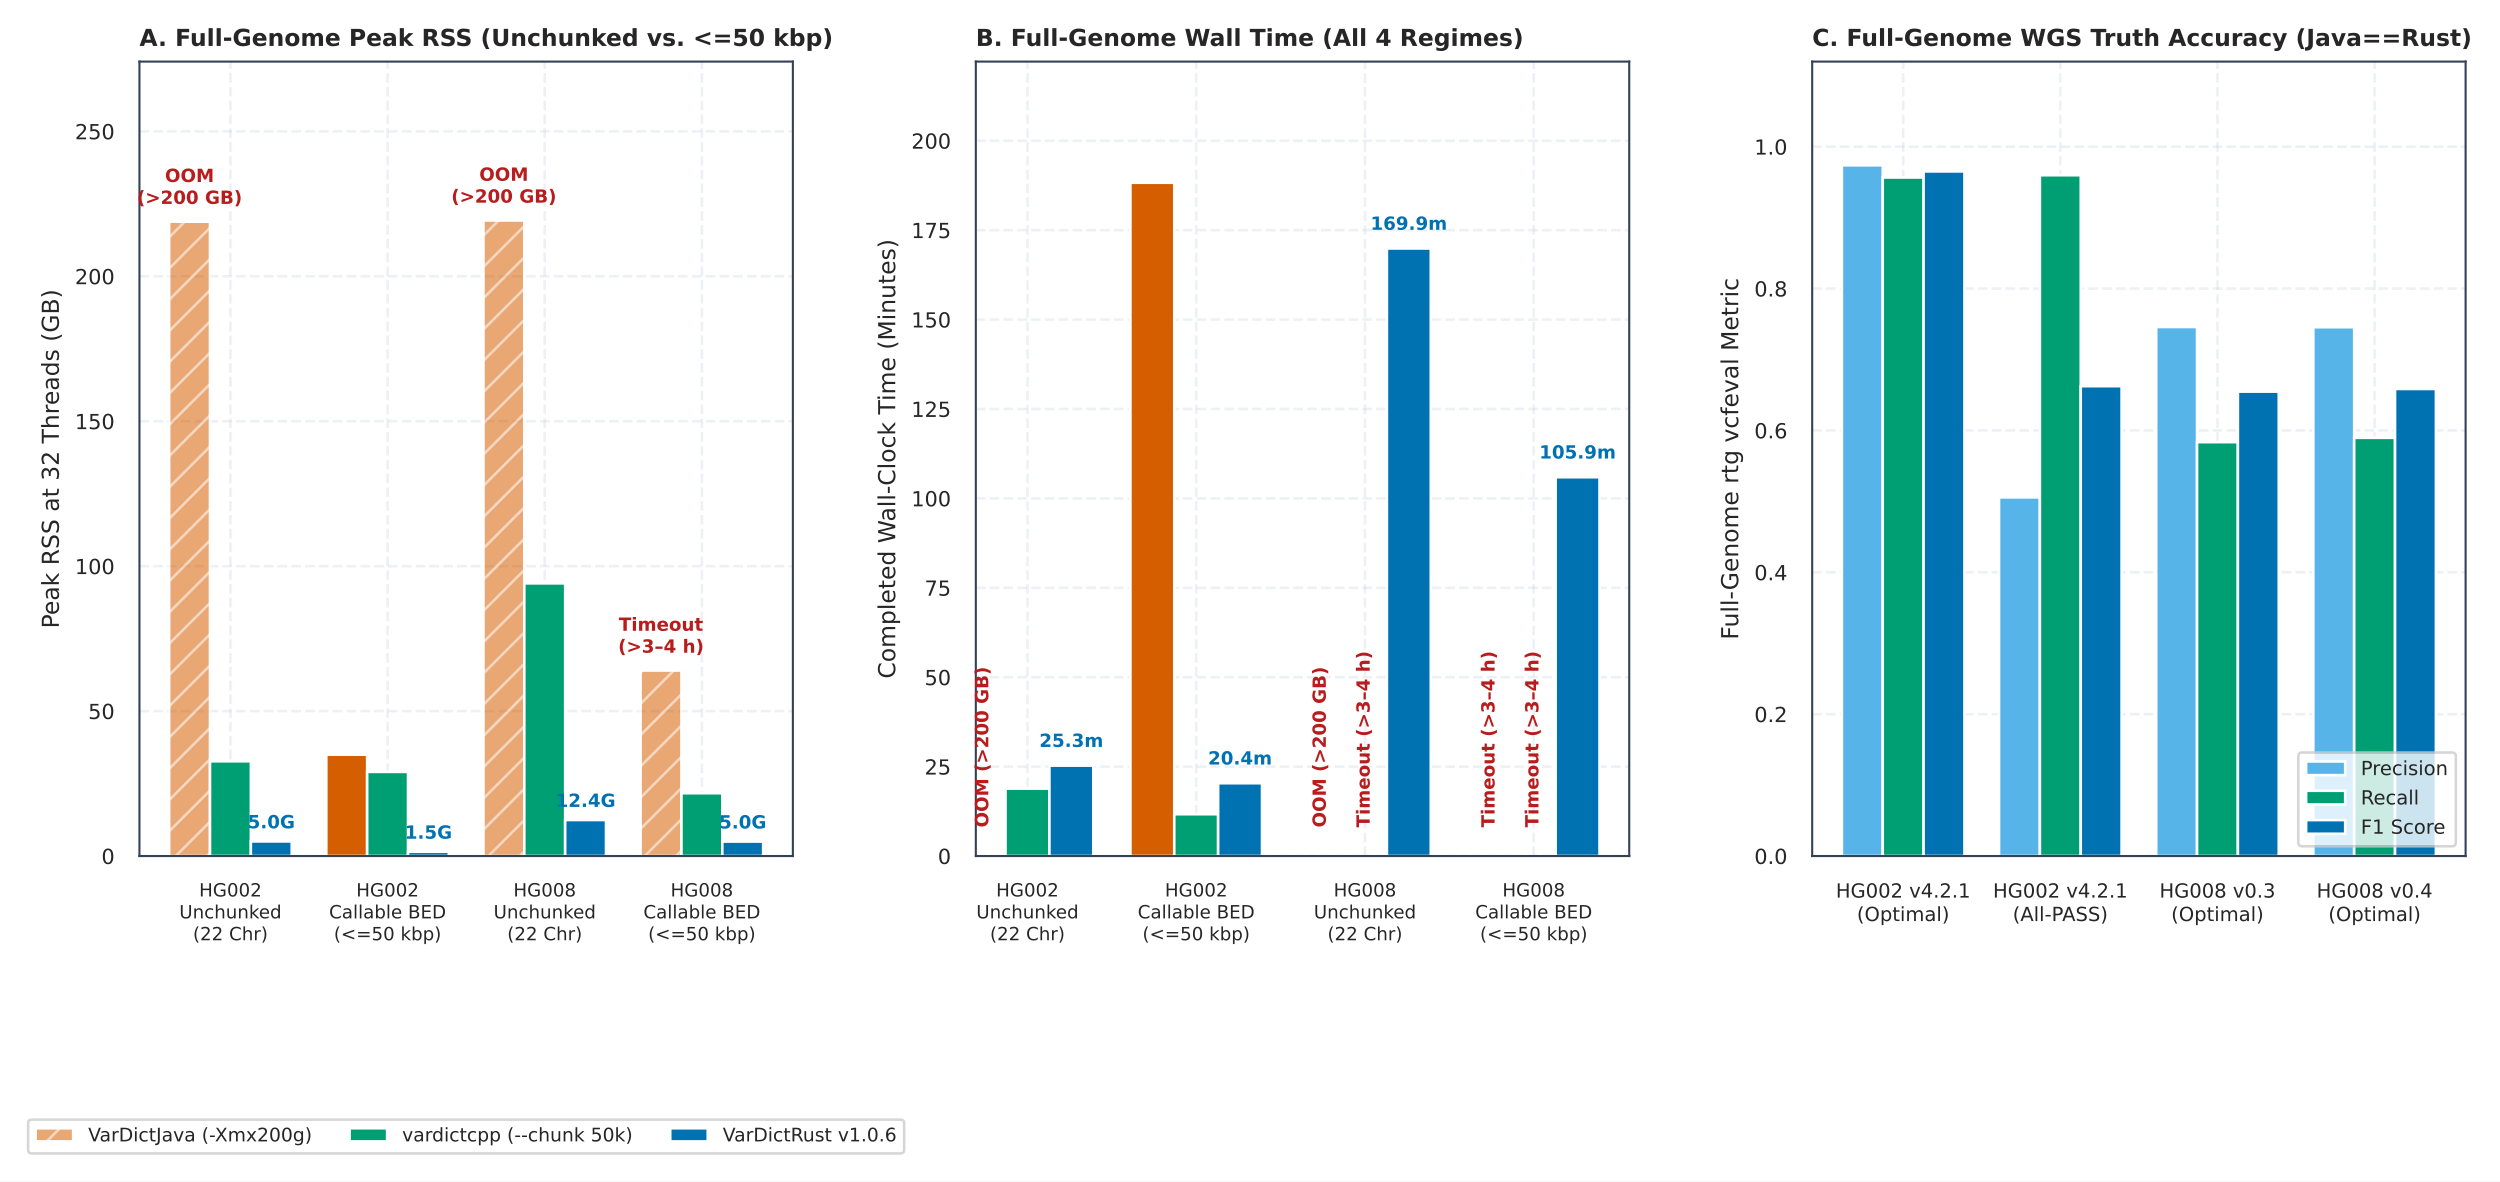
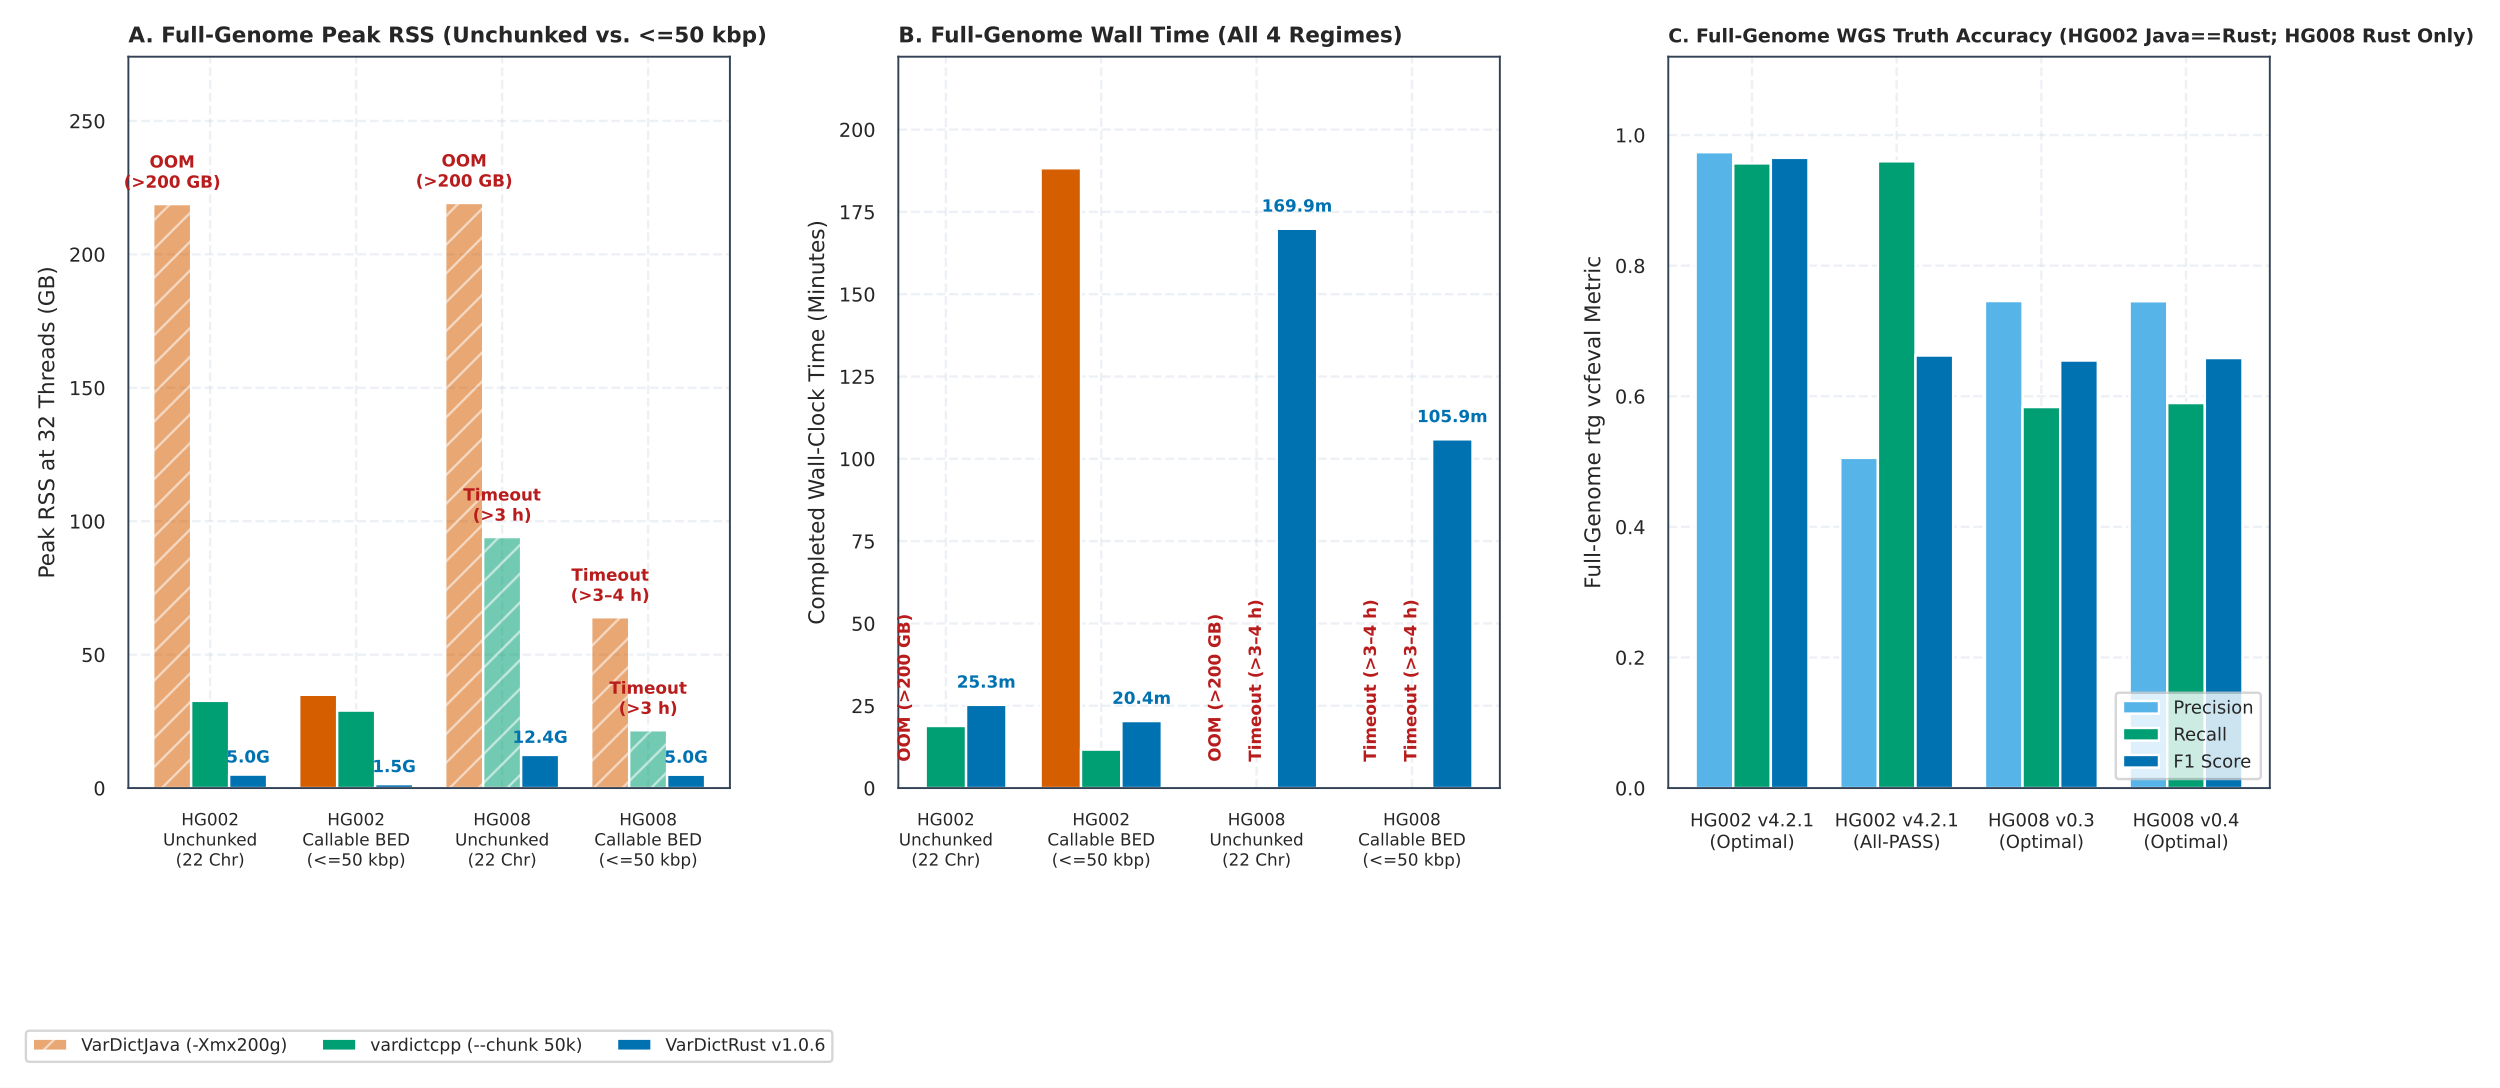
- <svg xmlns="http://www.w3.org/2000/svg" width="959.524pt" height="453.494pt" viewBox="0 0 959.524 453.494" version="1.1">
+ <svg xmlns="http://www.w3.org/2000/svg" width="1042.292pt" height="453.494pt" viewBox="0 0 1042.292 453.494" version="1.1">
  <defs>
    <style type="text/css">*{stroke-linejoin: round; stroke-linecap: butt}</style>
  </defs>
  <g id="figure_1">
    <g id="patch_1">
-       <path d="M 0 453.494  L 959.524 453.494  L 959.524 0  L 0 0  z " style="fill: #ffffff" />
+       <path d="M 0 453.494  L 1042.292 453.494  L 1042.292 0  L 0 0  z " style="fill: #ffffff" />
    </g>
    <g id="axes_1">
      <g id="patch_2">
        <path d="M 53.521 328.559  L 304.308 328.559  L 304.308 23.639  L 53.521 23.639  z " style="fill: #ffffff" />
      </g>
      <g id="matplotlib.axis_1">
        <g id="xtick_1">
          <g id="line2d_1">
-             <path d="M 88.443 328.559  L 88.443 23.639  " clip-path="url(#p0b855d5598)" style="fill: none; stroke-dasharray: 3.7,1.6; stroke-dashoffset: 0; stroke: #cbd5e1; stroke-opacity: 0.35" />
+             <path d="M 87.609 328.559  L 87.609 23.639  " clip-path="url(#p0b855d5598)" style="fill: none; stroke-dasharray: 3.7,1.6; stroke-dashoffset: 0; stroke: #cbd5e1; stroke-opacity: 0.35" />
          </g>
          <g id="text_1">
-             <text style="font-size: 7px; font-family: 'DejaVu Sans'; fill: #262626" transform="translate(76.41836 344.0776)">HG002</text>
-             <text style="font-size: 7px; font-family: 'DejaVu Sans'; fill: #262626" transform="translate(68.80696 352.4796)">Unchunked</text>
-             <text style="font-size: 7px; font-family: 'DejaVu Sans'; fill: #262626" transform="translate(74.04492 360.8815)">(22 Chr)</text>
+             <text style="font-size: 7px; font-family: 'DejaVu Sans'; fill: #262626" transform="translate(75.58392 344.0776)">HG002</text>
+             <text style="font-size: 7px; font-family: 'DejaVu Sans'; fill: #262626" transform="translate(67.97251 352.4796)">Unchunked</text>
+             <text style="font-size: 7px; font-family: 'DejaVu Sans'; fill: #262626" transform="translate(73.21048 360.8815)">(22 Chr)</text>
          </g>
        </g>
        <g id="xtick_2">
          <g id="line2d_2">
-             <path d="M 148.757 328.559  L 148.757 23.639  " clip-path="url(#p0b855d5598)" style="fill: none; stroke-dasharray: 3.7,1.6; stroke-dashoffset: 0; stroke: #cbd5e1; stroke-opacity: 0.35" />
+             <path d="M 148.479 328.559  L 148.479 23.639  " clip-path="url(#p0b855d5598)" style="fill: none; stroke-dasharray: 3.7,1.6; stroke-dashoffset: 0; stroke: #cbd5e1; stroke-opacity: 0.35" />
          </g>
          <g id="text_2">
-             <text style="font-size: 7px; font-family: 'DejaVu Sans'; fill: #262626" transform="translate(136.7326 344.0776)">HG002</text>
-             <text style="font-size: 7px; font-family: 'DejaVu Sans'; fill: #262626" transform="translate(126.3108 352.4796)">Callable BED</text>
-             <text style="font-size: 7px; font-family: 'DejaVu Sans'; fill: #262626" transform="translate(128.1237 360.8815)">(&lt;=50 kbp)</text>
+             <text style="font-size: 7px; font-family: 'DejaVu Sans'; fill: #262626" transform="translate(136.4544 344.0776)">HG002</text>
+             <text style="font-size: 7px; font-family: 'DejaVu Sans'; fill: #262626" transform="translate(126.0326 352.4796)">Callable BED</text>
+             <text style="font-size: 7px; font-family: 'DejaVu Sans'; fill: #262626" transform="translate(127.8455 360.8815)">(&lt;=50 kbp)</text>
          </g>
        </g>
        <g id="xtick_3">
          <g id="line2d_3">
-             <path d="M 209.071 328.559  L 209.071 23.639  " clip-path="url(#p0b855d5598)" style="fill: none; stroke-dasharray: 3.7,1.6; stroke-dashoffset: 0; stroke: #cbd5e1; stroke-opacity: 0.35" />
+             <path d="M 209.35 328.559  L 209.35 23.639  " clip-path="url(#p0b855d5598)" style="fill: none; stroke-dasharray: 3.7,1.6; stroke-dashoffset: 0; stroke: #cbd5e1; stroke-opacity: 0.35" />
          </g>
          <g id="text_3">
-             <text style="font-size: 7px; font-family: 'DejaVu Sans'; fill: #262626" transform="translate(197.0468 344.0776)">HG008</text>
-             <text style="font-size: 7px; font-family: 'DejaVu Sans'; fill: #262626" transform="translate(189.4354 352.4796)">Unchunked</text>
-             <text style="font-size: 7px; font-family: 'DejaVu Sans'; fill: #262626" transform="translate(194.6734 360.8815)">(22 Chr)</text>
+             <text style="font-size: 7px; font-family: 'DejaVu Sans'; fill: #262626" transform="translate(197.3249 344.0776)">HG008</text>
+             <text style="font-size: 7px; font-family: 'DejaVu Sans'; fill: #262626" transform="translate(189.7135 352.4796)">Unchunked</text>
+             <text style="font-size: 7px; font-family: 'DejaVu Sans'; fill: #262626" transform="translate(194.9515 360.8815)">(22 Chr)</text>
          </g>
        </g>
        <g id="xtick_4">
          <g id="line2d_4">
-             <path d="M 269.386 328.559  L 269.386 23.639  " clip-path="url(#p0b855d5598)" style="fill: none; stroke-dasharray: 3.7,1.6; stroke-dashoffset: 0; stroke: #cbd5e1; stroke-opacity: 0.35" />
+             <path d="M 270.22 328.559  L 270.22 23.639  " clip-path="url(#p0b855d5598)" style="fill: none; stroke-dasharray: 3.7,1.6; stroke-dashoffset: 0; stroke: #cbd5e1; stroke-opacity: 0.35" />
          </g>
          <g id="text_4">
-             <text style="font-size: 7px; font-family: 'DejaVu Sans'; fill: #262626" transform="translate(257.361 344.0776)">HG008</text>
-             <text style="font-size: 7px; font-family: 'DejaVu Sans'; fill: #262626" transform="translate(246.9392 352.4796)">Callable BED</text>
-             <text style="font-size: 7px; font-family: 'DejaVu Sans'; fill: #262626" transform="translate(248.7521 360.8815)">(&lt;=50 kbp)</text>
+             <text style="font-size: 7px; font-family: 'DejaVu Sans'; fill: #262626" transform="translate(258.1955 344.0776)">HG008</text>
+             <text style="font-size: 7px; font-family: 'DejaVu Sans'; fill: #262626" transform="translate(247.7737 352.4796)">Callable BED</text>
+             <text style="font-size: 7px; font-family: 'DejaVu Sans'; fill: #262626" transform="translate(249.5866 360.8815)">(&lt;=50 kbp)</text>
          </g>
        </g>
      </g>
      <g id="matplotlib.axis_2">
        <g id="ytick_1">
          <g id="line2d_5">
            <path d="M 53.521 328.559  L 304.308 328.559  " clip-path="url(#p0b855d5598)" style="fill: none; stroke-dasharray: 3.7,1.6; stroke-dashoffset: 0; stroke: #cbd5e1; stroke-opacity: 0.35" />
          </g>
          <g id="text_5">
            <text style="font-size: 8px; font-family: 'DejaVu Sans'; text-anchor: end; fill: #262626" x="44.021" y="331.598" transform="rotate(-0 44.02112 331.5977)">0</text>
          </g>
        </g>
        <g id="ytick_2">
          <g id="line2d_6">
            <path d="M 53.521 272.93  L 304.308 272.93  " clip-path="url(#p0b855d5598)" style="fill: none; stroke-dasharray: 3.7,1.6; stroke-dashoffset: 0; stroke: #cbd5e1; stroke-opacity: 0.35" />
          </g>
          <g id="text_6">
            <text style="font-size: 8px; font-family: 'DejaVu Sans'; text-anchor: end; fill: #262626" x="44.021" y="275.969" transform="rotate(-0 44.02112 275.969)">50</text>
          </g>
        </g>
        <g id="ytick_3">
          <g id="line2d_7">
            <path d="M 53.521 217.301  L 304.308 217.301  " clip-path="url(#p0b855d5598)" style="fill: none; stroke-dasharray: 3.7,1.6; stroke-dashoffset: 0; stroke: #cbd5e1; stroke-opacity: 0.35" />
          </g>
          <g id="text_7">
            <text style="font-size: 8px; font-family: 'DejaVu Sans'; text-anchor: end; fill: #262626" x="44.021" y="220.34" transform="rotate(-0 44.02112 220.3404)">100</text>
          </g>
        </g>
        <g id="ytick_4">
          <g id="line2d_8">
            <path d="M 53.521 161.673  L 304.308 161.673  " clip-path="url(#p0b855d5598)" style="fill: none; stroke-dasharray: 3.7,1.6; stroke-dashoffset: 0; stroke: #cbd5e1; stroke-opacity: 0.35" />
          </g>
          <g id="text_8">
            <text style="font-size: 8px; font-family: 'DejaVu Sans'; text-anchor: end; fill: #262626" x="44.021" y="164.712" transform="rotate(-0 44.02112 164.7118)">150</text>
          </g>
        </g>
        <g id="ytick_5">
          <g id="line2d_9">
            <path d="M 53.521 106.044  L 304.308 106.044  " clip-path="url(#p0b855d5598)" style="fill: none; stroke-dasharray: 3.7,1.6; stroke-dashoffset: 0; stroke: #cbd5e1; stroke-opacity: 0.35" />
          </g>
          <g id="text_9">
            <text style="font-size: 8px; font-family: 'DejaVu Sans'; text-anchor: end; fill: #262626" x="44.021" y="109.083" transform="rotate(-0 44.02112 109.0831)">200</text>
          </g>
        </g>
        <g id="ytick_6">
          <g id="line2d_10">
            <path d="M 53.521 50.415  L 304.308 50.415  " clip-path="url(#p0b855d5598)" style="fill: none; stroke-dasharray: 3.7,1.6; stroke-dashoffset: 0; stroke: #cbd5e1; stroke-opacity: 0.35" />
          </g>
          <g id="text_10">
            <text style="font-size: 8px; font-family: 'DejaVu Sans'; text-anchor: end; fill: #262626" x="44.021" y="53.454" transform="rotate(-0 44.02112 53.4545)">250</text>
          </g>
        </g>
        <g id="text_11">
          <text style="font-size: 9px; font-family: 'DejaVu Sans'; text-anchor: middle; fill: #262626" x="22.589" y="176.099" transform="rotate(-90 22.58901 176.0986)">Peak RSS at 32 Threads (GB)</text>
        </g>
      </g>
      <g id="patch_3">
-         <path d="M 64.921 328.559  L 80.602 328.559  L 80.602 85.094  L 64.921 85.094  z " clip-path="url(#p0b855d5598)" style="fill: url(#h6db3571fc0); opacity: 0.55; stroke: #ffffff; stroke-linejoin: miter" />
+         <path d="M 63.869 328.559  L 79.695 328.559  L 79.695 85.094  L 63.869 85.094  z " clip-path="url(#p0b855d5598)" style="fill: url(#h6db3571fc0); opacity: 0.55; stroke: #ffffff; stroke-linejoin: miter" />
      </g>
      <g id="patch_4">
-         <path d="M 125.235 328.559  L 140.916 328.559  L 140.916 289.668  L 125.235 289.668  z " clip-path="url(#p0b855d5598)" style="fill: #d55e00; stroke: #ffffff; stroke-linejoin: miter" />
+         <path d="M 124.74 328.559  L 140.566 328.559  L 140.566 289.668  L 124.74 289.668  z " clip-path="url(#p0b855d5598)" style="fill: #d55e00; stroke: #ffffff; stroke-linejoin: miter" />
      </g>
      <g id="patch_5">
-         <path d="M 185.549 328.559  L 201.231 328.559  L 201.231 84.623  L 185.549 84.623  z " clip-path="url(#p0b855d5598)" style="fill: url(#h6db3571fc0); opacity: 0.55; stroke: #ffffff; stroke-linejoin: miter" />
+         <path d="M 185.61 328.559  L 201.436 328.559  L 201.436 84.623  L 185.61 84.623  z " clip-path="url(#p0b855d5598)" style="fill: url(#h6db3571fc0); opacity: 0.55; stroke: #ffffff; stroke-linejoin: miter" />
      </g>
      <g id="patch_6">
-         <path d="M 245.863 328.559  L 261.545 328.559  L 261.545 257.346  L 245.863 257.346  z " clip-path="url(#p0b855d5598)" style="fill: url(#h6db3571fc0); opacity: 0.55; stroke: #ffffff; stroke-linejoin: miter" />
+         <path d="M 246.481 328.559  L 262.307 328.559  L 262.307 257.346  L 246.481 257.346  z " clip-path="url(#p0b855d5598)" style="fill: url(#h6db3571fc0); opacity: 0.55; stroke: #ffffff; stroke-linejoin: miter" />
      </g>
      <g id="patch_7">
-         <path d="M 80.602 328.559  L 96.284 328.559  L 96.284 292.202  L 80.602 292.202  z " clip-path="url(#p0b855d5598)" style="fill: #009e73; stroke: #ffffff; stroke-linejoin: miter" />
+         <path d="M 79.695 328.559  L 95.522 328.559  L 95.522 292.202  L 79.695 292.202  z " clip-path="url(#p0b855d5598)" style="fill: #009e73; stroke: #ffffff; stroke-linejoin: miter" />
      </g>
      <g id="patch_8">
-         <path d="M 140.916 328.559  L 156.598 328.559  L 156.598 296.261  L 140.916 296.261  z " clip-path="url(#p0b855d5598)" style="fill: #009e73; stroke: #ffffff; stroke-linejoin: miter" />
+         <path d="M 140.566 328.559  L 156.392 328.559  L 156.392 296.261  L 140.566 296.261  z " clip-path="url(#p0b855d5598)" style="fill: #009e73; stroke: #ffffff; stroke-linejoin: miter" />
      </g>
      <g id="patch_9">
-         <path d="M 201.231 328.559  L 216.912 328.559  L 216.912 223.913  L 201.231 223.913  z " clip-path="url(#p0b855d5598)" style="fill: #009e73; stroke: #ffffff; stroke-linejoin: miter" />
+         <path d="M 201.436 328.559  L 217.263 328.559  L 217.263 223.913  L 201.436 223.913  z " clip-path="url(#p0b855d5598)" style="fill: url(#h0397f13a54); opacity: 0.55; stroke: #ffffff; stroke-linejoin: miter" />
      </g>
      <g id="patch_10">
-         <path d="M 261.545 328.559  L 277.227 328.559  L 277.227 304.457  L 261.545 304.457  z " clip-path="url(#p0b855d5598)" style="fill: #009e73; stroke: #ffffff; stroke-linejoin: miter" />
+         <path d="M 262.307 328.559  L 278.133 328.559  L 278.133 304.457  L 262.307 304.457  z " clip-path="url(#p0b855d5598)" style="fill: url(#h0397f13a54); opacity: 0.55; stroke: #ffffff; stroke-linejoin: miter" />
      </g>
      <g id="patch_11">
-         <path d="M 96.284 328.559  L 111.966 328.559  L 111.966 322.943  L 96.284 322.943  z " clip-path="url(#p0b855d5598)" style="fill: #0072b2; stroke: #ffffff; stroke-linejoin: miter" />
+         <path d="M 95.522 328.559  L 111.348 328.559  L 111.348 322.943  L 95.522 322.943  z " clip-path="url(#p0b855d5598)" style="fill: #0072b2; stroke: #ffffff; stroke-linejoin: miter" />
      </g>
      <g id="patch_12">
-         <path d="M 156.598 328.559  L 172.28 328.559  L 172.28 326.925  L 156.598 326.925  z " clip-path="url(#p0b855d5598)" style="fill: #0072b2; stroke: #ffffff; stroke-linejoin: miter" />
+         <path d="M 156.392 328.559  L 172.219 328.559  L 172.219 326.925  L 156.392 326.925  z " clip-path="url(#p0b855d5598)" style="fill: #0072b2; stroke: #ffffff; stroke-linejoin: miter" />
      </g>
      <g id="patch_13">
-         <path d="M 216.912 328.559  L 232.594 328.559  L 232.594 314.733  L 216.912 314.733  z " clip-path="url(#p0b855d5598)" style="fill: #0072b2; stroke: #ffffff; stroke-linejoin: miter" />
+         <path d="M 217.263 328.559  L 233.089 328.559  L 233.089 314.733  L 217.263 314.733  z " clip-path="url(#p0b855d5598)" style="fill: #0072b2; stroke: #ffffff; stroke-linejoin: miter" />
      </g>
      <g id="patch_14">
-         <path d="M 277.227 328.559  L 292.908 328.559  L 292.908 323.002  L 277.227 323.002  z " clip-path="url(#p0b855d5598)" style="fill: #0072b2; stroke: #ffffff; stroke-linejoin: miter" />
+         <path d="M 278.133 328.559  L 293.96 328.559  L 293.96 323.002  L 278.133 323.002  z " clip-path="url(#p0b855d5598)" style="fill: #0072b2; stroke: #ffffff; stroke-linejoin: miter" />
      </g>
      <g id="patch_15">
        <path d="M 53.521 328.559  L 53.521 23.639  " style="fill: none; stroke: #334155; stroke-width: 0.8; stroke-linejoin: miter; stroke-linecap: square" />
      </g>
      <g id="patch_16">
        <path d="M 304.308 328.559  L 304.308 23.639  " style="fill: none; stroke: #334155; stroke-width: 0.8; stroke-linejoin: miter; stroke-linecap: square" />
      </g>
      <g id="patch_17">
        <path d="M 53.521 328.559  L 304.308 328.559  " style="fill: none; stroke: #334155; stroke-width: 0.8; stroke-linejoin: miter; stroke-linecap: square" />
      </g>
      <g id="patch_18">
        <path d="M 53.521 23.639  L 304.308 23.639  " style="fill: none; stroke: #334155; stroke-width: 0.8; stroke-linejoin: miter; stroke-linecap: square" />
      </g>
      <g id="text_12">
-         <text style="font-weight: 700; font-size: 7px; font-family: 'DejaVu Sans'; fill: #b91c1c" transform="translate(63.32721 69.86034)">OOM</text>
-         <text style="font-weight: 700; font-size: 7px; font-family: 'DejaVu Sans'; fill: #b91c1c" transform="translate(52.56471 78.26171)">(&gt;200 GB)</text>
+         <text style="font-weight: 700; font-size: 7px; font-family: 'DejaVu Sans'; fill: #b91c1c" transform="translate(62.34813 69.86034)">OOM</text>
+         <text style="font-weight: 700; font-size: 7px; font-family: 'DejaVu Sans'; fill: #b91c1c" transform="translate(51.58563 78.26171)">(&gt;200 GB)</text>
      </g>
      <g id="text_13">
-         <text style="font-weight: 700; font-size: 7px; font-family: 'DejaVu Sans'; fill: #b91c1c" transform="translate(183.9556 69.38861)">OOM</text>
-         <text style="font-weight: 700; font-size: 7px; font-family: 'DejaVu Sans'; fill: #b91c1c" transform="translate(173.1931 77.78998)">(&gt;200 GB)</text>
+         <text style="font-weight: 700; font-size: 7px; font-family: 'DejaVu Sans'; fill: #b91c1c" transform="translate(184.0892 69.38861)">OOM</text>
+         <text style="font-weight: 700; font-size: 7px; font-family: 'DejaVu Sans'; fill: #b91c1c" transform="translate(173.3267 77.78998)">(&gt;200 GB)</text>
      </g>
      <g id="text_14">
-         <text style="font-weight: 700; font-size: 7px; font-family: 'DejaVu Sans'; fill: #b91c1c" transform="translate(237.5263 242.1116)">Timeout</text>
-         <text style="font-weight: 700; font-size: 7px; font-family: 'DejaVu Sans'; fill: #b91c1c" transform="translate(237.2414 250.5135)">(&gt;3–4 h)</text>
+         <text style="font-weight: 700; font-size: 7px; font-family: 'DejaVu Sans'; fill: #b91c1c" transform="translate(238.2162 242.1116)">Timeout</text>
+         <text style="font-weight: 700; font-size: 7px; font-family: 'DejaVu Sans'; fill: #b91c1c" transform="translate(237.9312 250.5135)">(&gt;3–4 h)</text>
      </g>
      <g id="text_15">
-         <text style="font-weight: 700; font-size: 7px; font-family: 'DejaVu Sans'; text-anchor: middle; fill: #0072b2" x="104.125" y="317.924" transform="rotate(-0 104.1247 317.9241)">5.0G</text>
+         <text style="font-weight: 700; font-size: 7px; font-family: 'DejaVu Sans'; fill: #b91c1c" transform="translate(193.172 208.6788)">Timeout</text>
+         <text style="font-weight: 700; font-size: 7px; font-family: 'DejaVu Sans'; fill: #b91c1c" transform="translate(197.0723 217.0807)">(&gt;3 h)</text>
      </g>
      <g id="text_16">
-         <text style="font-weight: 700; font-size: 7px; font-family: 'DejaVu Sans'; text-anchor: middle; fill: #0072b2" x="164.439" y="321.906" transform="rotate(-0 164.439 321.906)">1.5G</text>
+         <text style="font-weight: 700; font-size: 7px; font-family: 'DejaVu Sans'; fill: #b91c1c" transform="translate(254.0425 289.2224)">Timeout</text>
+         <text style="font-weight: 700; font-size: 7px; font-family: 'DejaVu Sans'; fill: #b91c1c" transform="translate(257.9428 297.6243)">(&gt;3 h)</text>
      </g>
      <g id="text_17">
-         <text style="font-weight: 700; font-size: 7px; font-family: 'DejaVu Sans'; text-anchor: middle; fill: #0072b2" x="224.753" y="309.713" transform="rotate(-0 224.7532 309.7133)">12.4G</text>
+         <text style="font-weight: 700; font-size: 7px; font-family: 'DejaVu Sans'; text-anchor: middle; fill: #0072b2" x="103.435" y="317.924" transform="rotate(-0 103.4349 317.9241)">5.0G</text>
      </g>
      <g id="text_18">
-         <text style="font-weight: 700; font-size: 7px; font-family: 'DejaVu Sans'; text-anchor: middle; fill: #0072b2" x="285.067" y="317.983" transform="rotate(-0 285.0674 317.983)">5.0G</text>
+         <text style="font-weight: 700; font-size: 7px; font-family: 'DejaVu Sans'; text-anchor: middle; fill: #0072b2" x="164.305" y="321.906" transform="rotate(-0 164.3055 321.906)">1.5G</text>
      </g>
      <g id="text_19">
+         <text style="font-weight: 700; font-size: 7px; font-family: 'DejaVu Sans'; text-anchor: middle; fill: #0072b2" x="225.176" y="309.713" transform="rotate(-0 225.176 309.7133)">12.4G</text>
+       </g>
+       <g id="text_20">
+         <text style="font-weight: 700; font-size: 7px; font-family: 'DejaVu Sans'; text-anchor: middle; fill: #0072b2" x="286.046" y="317.983" transform="rotate(-0 286.0465 317.983)">5.0G</text>
+       </g>
+       <g id="text_21">
        <text style="font-weight: 700; font-size: 9px; font-family: 'DejaVu Sans'; text-anchor: start; fill: #262626" x="53.521" y="17.639" transform="rotate(-0 53.52112 17.63859)">A. Full-Genome Peak RSS (Unchunked vs. &lt;=50 kbp)</text>
      </g>
      <g id="legend_1">
        <g id="patch_19">
          <path d="M 12.24 442.694  L 345.589 442.694  Q 347.029 442.694 347.029 441.254  L 347.029 431.173  Q 347.029 429.733 345.589 429.733  L 12.24 429.733  Q 10.8 429.733 10.8 431.173  L 10.8 441.254  Q 10.8 442.694 12.24 442.694  z " style="fill: #ffffff; opacity: 0.8; stroke: #cccccc; stroke-linejoin: miter" />
        </g>
        <g id="patch_20">
          <path d="M 13.68 438.084  L 28.08 438.084  L 28.08 433.044  L 13.68 433.044  z " style="fill: url(#h6db3571fc0); opacity: 0.55; stroke: #ffffff; stroke-linejoin: miter" />
        </g>
-         <g id="text_20">
+         <g id="text_22">
          <text style="font-size: 7.2px; font-family: 'DejaVu Sans'; text-anchor: start; fill: #262626" x="33.84" y="438.084" transform="rotate(-0 33.84 438.0839)">VarDictJava (-Xmx200g)</text>
        </g>
        <g id="patch_21">
          <path d="M 134.18 438.084  L 148.58 438.084  L 148.58 433.044  L 134.18 433.044  z " style="fill: #009e73; stroke: #ffffff; stroke-linejoin: miter" />
        </g>
-         <g id="text_21">
+         <g id="text_23">
          <text style="font-size: 7.2px; font-family: 'DejaVu Sans'; text-anchor: start; fill: #262626" x="154.34" y="438.084" transform="rotate(-0 154.3399 438.0839)">vardictcpp (--chunk 50k)</text>
        </g>
        <g id="patch_22">
          <path d="M 257.239 438.084  L 271.639 438.084  L 271.639 433.044  L 257.239 433.044  z " style="fill: #0072b2; stroke: #ffffff; stroke-linejoin: miter" />
        </g>
-         <g id="text_22">
+         <g id="text_24">
          <text style="font-size: 7.2px; font-family: 'DejaVu Sans'; text-anchor: start; fill: #262626" x="277.399" y="438.084" transform="rotate(-0 277.3991 438.0839)">VarDictRust v1.0.6</text>
        </g>
      </g>
    </g>
    <g id="axes_2">
      <g id="patch_23">
        <path d="M 374.528 328.559  L 625.314 328.559  L 625.314 23.639  L 374.528 23.639  z " style="fill: #ffffff" />
      </g>
      <g id="matplotlib.axis_3">
        <g id="xtick_5">
          <g id="line2d_11">
            <path d="M 394.347 328.559  L 394.347 23.639  " clip-path="url(#pf0625516c7)" style="fill: none; stroke-dasharray: 3.7,1.6; stroke-dashoffset: 0; stroke: #cbd5e1; stroke-opacity: 0.35" />
          </g>
-           <g id="text_23">
+           <g id="text_25">
            <text style="font-size: 7px; font-family: 'DejaVu Sans'; fill: #262626" transform="translate(382.3226 344.0776)">HG002</text>
            <text style="font-size: 7px; font-family: 'DejaVu Sans'; fill: #262626" transform="translate(374.7112 352.4796)">Unchunked</text>
            <text style="font-size: 7px; font-family: 'DejaVu Sans'; fill: #262626" transform="translate(379.9491 360.8815)">(22 Chr)</text>
          </g>
        </g>
        <g id="xtick_6">
          <g id="line2d_12">
            <path d="M 459.116 328.559  L 459.116 23.639  " clip-path="url(#pf0625516c7)" style="fill: none; stroke-dasharray: 3.7,1.6; stroke-dashoffset: 0; stroke: #cbd5e1; stroke-opacity: 0.35" />
          </g>
-           <g id="text_24">
+           <g id="text_26">
            <text style="font-size: 7px; font-family: 'DejaVu Sans'; fill: #262626" transform="translate(447.0918 344.0776)">HG002</text>
            <text style="font-size: 7px; font-family: 'DejaVu Sans'; fill: #262626" transform="translate(436.67 352.4796)">Callable BED</text>
            <text style="font-size: 7px; font-family: 'DejaVu Sans'; fill: #262626" transform="translate(438.4829 360.8815)">(&lt;=50 kbp)</text>
          </g>
        </g>
        <g id="xtick_7">
          <g id="line2d_13">
            <path d="M 523.886 328.559  L 523.886 23.639  " clip-path="url(#pf0625516c7)" style="fill: none; stroke-dasharray: 3.7,1.6; stroke-dashoffset: 0; stroke: #cbd5e1; stroke-opacity: 0.35" />
          </g>
-           <g id="text_25">
+           <g id="text_27">
            <text style="font-size: 7px; font-family: 'DejaVu Sans'; fill: #262626" transform="translate(511.861 344.0776)">HG008</text>
            <text style="font-size: 7px; font-family: 'DejaVu Sans'; fill: #262626" transform="translate(504.2496 352.4796)">Unchunked</text>
            <text style="font-size: 7px; font-family: 'DejaVu Sans'; fill: #262626" transform="translate(509.4876 360.8815)">(22 Chr)</text>
          </g>
        </g>
        <g id="xtick_8">
          <g id="line2d_14">
            <path d="M 588.655 328.559  L 588.655 23.639  " clip-path="url(#pf0625516c7)" style="fill: none; stroke-dasharray: 3.7,1.6; stroke-dashoffset: 0; stroke: #cbd5e1; stroke-opacity: 0.35" />
          </g>
-           <g id="text_26">
+           <g id="text_28">
            <text style="font-size: 7px; font-family: 'DejaVu Sans'; fill: #262626" transform="translate(576.6303 344.0776)">HG008</text>
            <text style="font-size: 7px; font-family: 'DejaVu Sans'; fill: #262626" transform="translate(566.2085 352.4796)">Callable BED</text>
            <text style="font-size: 7px; font-family: 'DejaVu Sans'; fill: #262626" transform="translate(568.0214 360.8815)">(&lt;=50 kbp)</text>
          </g>
        </g>
      </g>
      <g id="matplotlib.axis_4">
        <g id="ytick_7">
          <g id="line2d_15">
            <path d="M 374.528 328.559  L 625.314 328.559  " clip-path="url(#pf0625516c7)" style="fill: none; stroke-dasharray: 3.7,1.6; stroke-dashoffset: 0; stroke: #cbd5e1; stroke-opacity: 0.35" />
          </g>
-           <g id="text_27">
+           <g id="text_29">
            <text style="font-size: 8px; font-family: 'DejaVu Sans'; text-anchor: end; fill: #262626" x="365.028" y="331.598" transform="rotate(-0 365.0279 331.5977)">0</text>
          </g>
        </g>
        <g id="ytick_8">
          <g id="line2d_16">
            <path d="M 374.528 294.242  L 625.314 294.242  " clip-path="url(#pf0625516c7)" style="fill: none; stroke-dasharray: 3.7,1.6; stroke-dashoffset: 0; stroke: #cbd5e1; stroke-opacity: 0.35" />
          </g>
-           <g id="text_28">
+           <g id="text_30">
            <text style="font-size: 8px; font-family: 'DejaVu Sans'; text-anchor: end; fill: #262626" x="365.028" y="297.281" transform="rotate(-0 365.0279 297.2807)">25</text>
          </g>
        </g>
        <g id="ytick_9">
          <g id="line2d_17">
            <path d="M 374.528 259.925  L 625.314 259.925  " clip-path="url(#pf0625516c7)" style="fill: none; stroke-dasharray: 3.7,1.6; stroke-dashoffset: 0; stroke: #cbd5e1; stroke-opacity: 0.35" />
          </g>
-           <g id="text_29">
+           <g id="text_31">
            <text style="font-size: 8px; font-family: 'DejaVu Sans'; text-anchor: end; fill: #262626" x="365.028" y="262.964" transform="rotate(-0 365.0279 262.9637)">50</text>
          </g>
        </g>
        <g id="ytick_10">
          <g id="line2d_18">
            <path d="M 374.528 225.608  L 625.314 225.608  " clip-path="url(#pf0625516c7)" style="fill: none; stroke-dasharray: 3.7,1.6; stroke-dashoffset: 0; stroke: #cbd5e1; stroke-opacity: 0.35" />
          </g>
-           <g id="text_30">
+           <g id="text_32">
            <text style="font-size: 8px; font-family: 'DejaVu Sans'; text-anchor: end; fill: #262626" x="365.028" y="228.647" transform="rotate(-0 365.0279 228.6467)">75</text>
          </g>
        </g>
        <g id="ytick_11">
          <g id="line2d_19">
            <path d="M 374.528 191.291  L 625.314 191.291  " clip-path="url(#pf0625516c7)" style="fill: none; stroke-dasharray: 3.7,1.6; stroke-dashoffset: 0; stroke: #cbd5e1; stroke-opacity: 0.35" />
          </g>
-           <g id="text_31">
+           <g id="text_33">
            <text style="font-size: 8px; font-family: 'DejaVu Sans'; text-anchor: end; fill: #262626" x="365.028" y="194.33" transform="rotate(-0 365.0279 194.3298)">100</text>
          </g>
        </g>
        <g id="ytick_12">
          <g id="line2d_20">
            <path d="M 374.528 156.974  L 625.314 156.974  " clip-path="url(#pf0625516c7)" style="fill: none; stroke-dasharray: 3.7,1.6; stroke-dashoffset: 0; stroke: #cbd5e1; stroke-opacity: 0.35" />
          </g>
-           <g id="text_32">
+           <g id="text_34">
            <text style="font-size: 8px; font-family: 'DejaVu Sans'; text-anchor: end; fill: #262626" x="365.028" y="160.013" transform="rotate(-0 365.0279 160.0128)">125</text>
          </g>
        </g>
        <g id="ytick_13">
          <g id="line2d_21">
            <path d="M 374.528 122.657  L 625.314 122.657  " clip-path="url(#pf0625516c7)" style="fill: none; stroke-dasharray: 3.7,1.6; stroke-dashoffset: 0; stroke: #cbd5e1; stroke-opacity: 0.35" />
          </g>
-           <g id="text_33">
+           <g id="text_35">
            <text style="font-size: 8px; font-family: 'DejaVu Sans'; text-anchor: end; fill: #262626" x="365.028" y="125.696" transform="rotate(-0 365.0279 125.6958)">150</text>
          </g>
        </g>
        <g id="ytick_14">
          <g id="line2d_22">
            <path d="M 374.528 88.34  L 625.314 88.34  " clip-path="url(#pf0625516c7)" style="fill: none; stroke-dasharray: 3.7,1.6; stroke-dashoffset: 0; stroke: #cbd5e1; stroke-opacity: 0.35" />
          </g>
-           <g id="text_34">
+           <g id="text_36">
            <text style="font-size: 8px; font-family: 'DejaVu Sans'; text-anchor: end; fill: #262626" x="365.028" y="91.379" transform="rotate(-0 365.0279 91.37887)">175</text>
          </g>
        </g>
        <g id="ytick_15">
          <g id="line2d_23">
            <path d="M 374.528 54.023  L 625.314 54.023  " clip-path="url(#pf0625516c7)" style="fill: none; stroke-dasharray: 3.7,1.6; stroke-dashoffset: 0; stroke: #cbd5e1; stroke-opacity: 0.35" />
          </g>
-           <g id="text_35">
+           <g id="text_37">
            <text style="font-size: 8px; font-family: 'DejaVu Sans'; text-anchor: end; fill: #262626" x="365.028" y="57.062" transform="rotate(-0 365.0279 57.0619)">200</text>
          </g>
        </g>
-         <g id="text_36">
+         <g id="text_38">
          <text style="font-size: 9px; font-family: 'DejaVu Sans'; text-anchor: middle; fill: #262626" x="343.596" y="176.099" transform="rotate(-90 343.5957 176.0986)">Completed Wall-Clock Time (Minutes)</text>
        </g>
      </g>
      <g id="patch_24">
        <path d="M 385.927 328.559  L 402.767 328.559  L 402.767 302.688  L 385.927 302.688  z " clip-path="url(#pf0625516c7)" style="fill: #009e73; stroke: #ffffff; stroke-linejoin: miter" />
      </g>
      <g id="patch_25">
        <path d="M 402.767 328.559  L 419.607 328.559  L 419.607 293.862  L 402.767 293.862  z " clip-path="url(#pf0625516c7)" style="fill: #0072b2; stroke: #ffffff; stroke-linejoin: miter" />
      </g>
      <g id="patch_26">
        <path d="M 433.856 328.559  L 450.696 328.559  L 450.696 70.152  L 433.856 70.152  z " clip-path="url(#pf0625516c7)" style="fill: #d55e00; stroke: #ffffff; stroke-linejoin: miter" />
      </g>
      <g id="patch_27">
        <path d="M 450.696 328.559  L 467.536 328.559  L 467.536 312.522  L 450.696 312.522  z " clip-path="url(#pf0625516c7)" style="fill: #009e73; stroke: #ffffff; stroke-linejoin: miter" />
      </g>
      <g id="patch_28">
        <path d="M 467.536 328.559  L 484.376 328.559  L 484.376 300.62  L 467.536 300.62  z " clip-path="url(#pf0625516c7)" style="fill: #0072b2; stroke: #ffffff; stroke-linejoin: miter" />
      </g>
      <g id="patch_29">
        <path d="M 532.306 328.559  L 549.146 328.559  L 549.146 95.386  L 532.306 95.386  z " clip-path="url(#pf0625516c7)" style="fill: #0072b2; stroke: #ffffff; stroke-linejoin: miter" />
      </g>
      <g id="patch_30">
        <path d="M 597.075 328.559  L 613.915 328.559  L 613.915 183.169  L 597.075 183.169  z " clip-path="url(#pf0625516c7)" style="fill: #0072b2; stroke: #ffffff; stroke-linejoin: miter" />
      </g>
      <g id="patch_31">
        <path d="M 374.528 328.559  L 374.528 23.639  " style="fill: none; stroke: #334155; stroke-width: 0.8; stroke-linejoin: miter; stroke-linecap: square" />
      </g>
      <g id="patch_32">
        <path d="M 625.314 328.559  L 625.314 23.639  " style="fill: none; stroke: #334155; stroke-width: 0.8; stroke-linejoin: miter; stroke-linecap: square" />
      </g>
      <g id="patch_33">
        <path d="M 374.528 328.559  L 625.314 328.559  " style="fill: none; stroke: #334155; stroke-width: 0.8; stroke-linejoin: miter; stroke-linecap: square" />
      </g>
      <g id="patch_34">
        <path d="M 374.528 23.639  L 625.314 23.639  " style="fill: none; stroke: #334155; stroke-width: 0.8; stroke-linejoin: miter; stroke-linecap: square" />
      </g>
-       <g id="text_37">
+       <g id="text_39">
        <text style="font-weight: 700; font-size: 7px; font-family: 'DejaVu Sans'; fill: #b91c1c" transform="translate(379.3256 317.5772) rotate(-90)">OOM (&gt;200 GB)</text>
      </g>
-       <g id="text_38">
+       <g id="text_40">
        <text style="font-weight: 700; font-size: 7px; font-family: 'DejaVu Sans'; text-anchor: middle; fill: #0072b2" x="411.187" y="286.689" transform="rotate(-0 411.1873 286.6893)">25.3m</text>
      </g>
-       <g id="text_39">
+       <g id="text_41">
        <text style="font-weight: 700; font-size: 7px; font-family: 'DejaVu Sans'; text-anchor: middle; fill: #0072b2" x="475.956" y="293.447" transform="rotate(-0 475.9565 293.4474)">20.4m</text>
      </g>
-       <g id="text_40">
+       <g id="text_42">
        <text style="font-weight: 700; font-size: 7px; font-family: 'DejaVu Sans'; fill: #b91c1c" transform="translate(508.8641 317.5772) rotate(-90)">OOM (&gt;200 GB)</text>
      </g>
-       <g id="text_41">
+       <g id="text_43">
        <text style="font-weight: 700; font-size: 7px; font-family: 'DejaVu Sans'; fill: #b91c1c" transform="translate(525.7044 317.5772) rotate(-90)">Timeout (&gt;3–4 h)</text>
      </g>
-       <g id="text_42">
+       <g id="text_44">
        <text style="font-weight: 700; font-size: 7px; font-family: 'DejaVu Sans'; text-anchor: middle; fill: #0072b2" x="540.726" y="88.214" transform="rotate(-0 540.7257 88.21387)">169.9m</text>
      </g>
-       <g id="text_43">
+       <g id="text_45">
        <text style="font-weight: 700; font-size: 7px; font-family: 'DejaVu Sans'; fill: #b91c1c" transform="translate(573.6336 317.5772) rotate(-90)">Timeout (&gt;3–4 h)</text>
      </g>
-       <g id="text_44">
+       <g id="text_46">
        <text style="font-weight: 700; font-size: 7px; font-family: 'DejaVu Sans'; fill: #b91c1c" transform="translate(590.4736 317.5772) rotate(-90)">Timeout (&gt;3–4 h)</text>
      </g>
-       <g id="text_45">
+       <g id="text_47">
        <text style="font-weight: 700; font-size: 7px; font-family: 'DejaVu Sans'; text-anchor: middle; fill: #0072b2" x="605.495" y="175.997" transform="rotate(-0 605.495 175.9967)">105.9m</text>
      </g>
-       <g id="text_46">
+       <g id="text_48">
        <text style="font-weight: 700; font-size: 9px; font-family: 'DejaVu Sans'; text-anchor: start; fill: #262626" x="374.528" y="17.639" transform="rotate(-0 374.5279 17.63859)">B. Full-Genome Wall Time (All 4 Regimes)</text>
      </g>
    </g>
    <g id="axes_3">
      <g id="patch_35">
        <path d="M 695.535 328.559  L 946.321 328.559  L 946.321 23.639  L 695.535 23.639  z " style="fill: #ffffff" />
      </g>
      <g id="matplotlib.axis_5">
        <g id="xtick_9">
          <g id="line2d_24">
            <path d="M 730.457 328.559  L 730.457 23.639  " clip-path="url(#p985d544af6)" style="fill: none; stroke-dasharray: 3.7,1.6; stroke-dashoffset: 0; stroke: #cbd5e1; stroke-opacity: 0.35" />
          </g>
-           <g id="text_47">
+           <g id="text_49">
            <text style="font-size: 7.5px; font-family: 'DejaVu Sans'; fill: #262626" transform="translate(704.6202 344.5076)">HG002 v4.2.1</text>
            <text style="font-size: 7.5px; font-family: 'DejaVu Sans'; fill: #262626" transform="translate(712.6933 353.5096)">(Optimal)</text>
          </g>
        </g>
        <g id="xtick_10">
          <g id="line2d_25">
            <path d="M 790.771 328.559  L 790.771 23.639  " clip-path="url(#p985d544af6)" style="fill: none; stroke-dasharray: 3.7,1.6; stroke-dashoffset: 0; stroke: #cbd5e1; stroke-opacity: 0.35" />
          </g>
-           <g id="text_48">
+           <g id="text_50">
            <text style="font-size: 7.5px; font-family: 'DejaVu Sans'; fill: #262626" transform="translate(764.9344 344.5076)">HG002 v4.2.1</text>
            <text style="font-size: 7.5px; font-family: 'DejaVu Sans'; fill: #262626" transform="translate(772.4948 353.5096)">(All-PASS)</text>
          </g>
        </g>
        <g id="xtick_11">
          <g id="line2d_26">
            <path d="M 851.085 328.559  L 851.085 23.639  " clip-path="url(#p985d544af6)" style="fill: none; stroke-dasharray: 3.7,1.6; stroke-dashoffset: 0; stroke: #cbd5e1; stroke-opacity: 0.35" />
          </g>
-           <g id="text_49">
+           <g id="text_51">
            <text style="font-size: 7.5px; font-family: 'DejaVu Sans'; fill: #262626" transform="translate(828.8264 344.5076)">HG008 v0.3</text>
            <text style="font-size: 7.5px; font-family: 'DejaVu Sans'; fill: #262626" transform="translate(833.3217 353.5096)">(Optimal)</text>
          </g>
        </g>
        <g id="xtick_12">
          <g id="line2d_27">
            <path d="M 911.399 328.559  L 911.399 23.639  " clip-path="url(#p985d544af6)" style="fill: none; stroke-dasharray: 3.7,1.6; stroke-dashoffset: 0; stroke: #cbd5e1; stroke-opacity: 0.35" />
          </g>
-           <g id="text_50">
+           <g id="text_52">
            <text style="font-size: 7.5px; font-family: 'DejaVu Sans'; fill: #262626" transform="translate(889.1406 344.5076)">HG008 v0.4</text>
            <text style="font-size: 7.5px; font-family: 'DejaVu Sans'; fill: #262626" transform="translate(893.6359 353.5096)">(Optimal)</text>
          </g>
        </g>
      </g>
      <g id="matplotlib.axis_6">
        <g id="ytick_16">
          <g id="line2d_28">
            <path d="M 695.535 328.559  L 946.321 328.559  " clip-path="url(#p985d544af6)" style="fill: none; stroke-dasharray: 3.7,1.6; stroke-dashoffset: 0; stroke: #cbd5e1; stroke-opacity: 0.35" />
          </g>
-           <g id="text_51">
+           <g id="text_53">
            <text style="font-size: 8px; font-family: 'DejaVu Sans'; text-anchor: end; fill: #262626" x="686.035" y="331.598" transform="rotate(-0 686.0346 331.5977)">0.0</text>
          </g>
        </g>
        <g id="ytick_17">
          <g id="line2d_29">
            <path d="M 695.535 274.109  L 946.321 274.109  " clip-path="url(#p985d544af6)" style="fill: none; stroke-dasharray: 3.7,1.6; stroke-dashoffset: 0; stroke: #cbd5e1; stroke-opacity: 0.35" />
          </g>
-           <g id="text_52">
+           <g id="text_54">
            <text style="font-size: 8px; font-family: 'DejaVu Sans'; text-anchor: end; fill: #262626" x="686.035" y="277.148" transform="rotate(-0 686.0346 277.1477)">0.2</text>
          </g>
        </g>
        <g id="ytick_18">
          <g id="line2d_30">
            <path d="M 695.535 219.659  L 946.321 219.659  " clip-path="url(#p985d544af6)" style="fill: none; stroke-dasharray: 3.7,1.6; stroke-dashoffset: 0; stroke: #cbd5e1; stroke-opacity: 0.35" />
          </g>
-           <g id="text_53">
+           <g id="text_55">
            <text style="font-size: 8px; font-family: 'DejaVu Sans'; text-anchor: end; fill: #262626" x="686.035" y="222.698" transform="rotate(-0 686.0346 222.6977)">0.4</text>
          </g>
        </g>
        <g id="ytick_19">
          <g id="line2d_31">
            <path d="M 695.535 165.209  L 946.321 165.209  " clip-path="url(#p985d544af6)" style="fill: none; stroke-dasharray: 3.7,1.6; stroke-dashoffset: 0; stroke: #cbd5e1; stroke-opacity: 0.35" />
          </g>
-           <g id="text_54">
+           <g id="text_56">
            <text style="font-size: 8px; font-family: 'DejaVu Sans'; text-anchor: end; fill: #262626" x="686.035" y="168.248" transform="rotate(-0 686.0346 168.2477)">0.6</text>
          </g>
        </g>
        <g id="ytick_20">
          <g id="line2d_32">
            <path d="M 695.535 110.759  L 946.321 110.759  " clip-path="url(#p985d544af6)" style="fill: none; stroke-dasharray: 3.7,1.6; stroke-dashoffset: 0; stroke: #cbd5e1; stroke-opacity: 0.35" />
          </g>
-           <g id="text_55">
+           <g id="text_57">
            <text style="font-size: 8px; font-family: 'DejaVu Sans'; text-anchor: end; fill: #262626" x="686.035" y="113.798" transform="rotate(-0 686.0346 113.7977)">0.8</text>
          </g>
        </g>
        <g id="ytick_21">
          <g id="line2d_33">
            <path d="M 695.535 56.309  L 946.321 56.309  " clip-path="url(#p985d544af6)" style="fill: none; stroke-dasharray: 3.7,1.6; stroke-dashoffset: 0; stroke: #cbd5e1; stroke-opacity: 0.35" />
          </g>
-           <g id="text_56">
+           <g id="text_58">
            <text style="font-size: 8px; font-family: 'DejaVu Sans'; text-anchor: end; fill: #262626" x="686.035" y="59.348" transform="rotate(-0 686.0346 59.34766)">1.0</text>
          </g>
        </g>
-         <g id="text_57">
+         <g id="text_59">
          <text style="font-size: 9px; font-family: 'DejaVu Sans'; text-anchor: middle; fill: #262626" x="667.15" y="176.099" transform="rotate(-90 667.15 176.0986)">Full-Genome rtg vcfeval Metric</text>
        </g>
      </g>
      <g id="patch_36">
        <path d="M 706.934 328.559  L 722.616 328.559  L 722.616 63.442  L 706.934 63.442  z " clip-path="url(#p985d544af6)" style="fill: #56b4e9; stroke: #ffffff; stroke-linejoin: miter" />
      </g>
      <g id="patch_37">
        <path d="M 767.248 328.559  L 782.93 328.559  L 782.93 190.882  L 767.248 190.882  z " clip-path="url(#p985d544af6)" style="fill: #56b4e9; stroke: #ffffff; stroke-linejoin: miter" />
      </g>
      <g id="patch_38">
        <path d="M 827.562 328.559  L 843.244 328.559  L 843.244 125.515  L 827.562 125.515  z " clip-path="url(#p985d544af6)" style="fill: #56b4e9; stroke: #ffffff; stroke-linejoin: miter" />
      </g>
      <g id="patch_39">
        <path d="M 887.877 328.559  L 903.558 328.559  L 903.558 125.596  L 887.877 125.596  z " clip-path="url(#p985d544af6)" style="fill: #56b4e9; stroke: #ffffff; stroke-linejoin: miter" />
      </g>
      <g id="patch_40">
        <path d="M 722.616 328.559  L 738.297 328.559  L 738.297 68.124  L 722.616 68.124  z " clip-path="url(#p985d544af6)" style="fill: #009e73; stroke: #ffffff; stroke-linejoin: miter" />
      </g>
      <g id="patch_41">
        <path d="M 782.93 328.559  L 798.612 328.559  L 798.612 67.253  L 782.93 67.253  z " clip-path="url(#p985d544af6)" style="fill: #009e73; stroke: #ffffff; stroke-linejoin: miter" />
      </g>
      <g id="patch_42">
        <path d="M 843.244 328.559  L 858.926 328.559  L 858.926 169.701  L 843.244 169.701  z " clip-path="url(#p985d544af6)" style="fill: #009e73; stroke: #ffffff; stroke-linejoin: miter" />
      </g>
      <g id="patch_43">
        <path d="M 903.558 328.559  L 919.24 328.559  L 919.24 168.04  L 903.558 168.04  z " clip-path="url(#p985d544af6)" style="fill: #009e73; stroke: #ffffff; stroke-linejoin: miter" />
      </g>
      <g id="patch_44">
        <path d="M 738.297 328.559  L 753.979 328.559  L 753.979 65.81  L 738.297 65.81  z " clip-path="url(#p985d544af6)" style="fill: #0072b2; stroke: #ffffff; stroke-linejoin: miter" />
      </g>
      <g id="patch_45">
        <path d="M 798.612 328.559  L 814.293 328.559  L 814.293 148.22  L 798.612 148.22  z " clip-path="url(#p985d544af6)" style="fill: #0072b2; stroke: #ffffff; stroke-linejoin: miter" />
      </g>
      <g id="patch_46">
        <path d="M 858.926 328.559  L 874.608 328.559  L 874.608 150.317  L 858.926 150.317  z " clip-path="url(#p985d544af6)" style="fill: #0072b2; stroke: #ffffff; stroke-linejoin: miter" />
      </g>
      <g id="patch_47">
        <path d="M 919.24 328.559  L 934.922 328.559  L 934.922 149.282  L 919.24 149.282  z " clip-path="url(#p985d544af6)" style="fill: #0072b2; stroke: #ffffff; stroke-linejoin: miter" />
      </g>
      <g id="patch_48">
        <path d="M 695.535 328.559  L 695.535 23.639  " style="fill: none; stroke: #334155; stroke-width: 0.8; stroke-linejoin: miter; stroke-linecap: square" />
      </g>
      <g id="patch_49">
        <path d="M 946.321 328.559  L 946.321 23.639  " style="fill: none; stroke: #334155; stroke-width: 0.8; stroke-linejoin: miter; stroke-linecap: square" />
      </g>
      <g id="patch_50">
        <path d="M 695.535 328.559  L 946.321 328.559  " style="fill: none; stroke: #334155; stroke-width: 0.8; stroke-linejoin: miter; stroke-linecap: square" />
      </g>
      <g id="patch_51">
        <path d="M 695.535 23.639  L 946.321 23.639  " style="fill: none; stroke: #334155; stroke-width: 0.8; stroke-linejoin: miter; stroke-linecap: square" />
      </g>
-       <g id="text_58">
-         <text style="font-weight: 700; font-size: 9px; font-family: 'DejaVu Sans'; text-anchor: start; fill: #262626" x="695.535" y="17.639" transform="rotate(-0 695.5346 17.63859)">C. Full-Genome WGS Truth Accuracy (Java==Rust)</text>
+       <g id="text_60">
+         <text style="font-weight: 700; font-size: 7.9px; font-family: 'DejaVu Sans'; text-anchor: start; fill: #262626" x="695.535" y="17.639" transform="rotate(-0 695.5346 17.63859)">C. Full-Genome WGS Truth Accuracy (HG002 Java==Rust; HG008 Rust Only)</text>
      </g>
      <g id="legend_2">
        <g id="patch_52">
          <path d="M 883.607 324.809  L 941.071 324.809  Q 942.571 324.809 942.571 323.309  L 942.571 290.307  Q 942.571 288.807 941.071 288.807  L 883.607 288.807  Q 882.107 288.807 882.107 290.307  L 882.107 323.309  Q 882.107 324.809 883.607 324.809  z " style="fill: #ffffff; opacity: 0.8; stroke: #cccccc; stroke-linejoin: miter" />
        </g>
        <g id="patch_53">
          <path d="M 885.107 297.506  L 900.107 297.506  L 900.107 292.256  L 885.107 292.256  z " style="fill: #56b4e9; stroke: #ffffff; stroke-linejoin: miter" />
        </g>
-         <g id="text_59">
+         <g id="text_61">
          <text style="font-size: 7.5px; font-family: 'DejaVu Sans'; text-anchor: start; fill: #262626" x="906.107" y="297.506" transform="rotate(-0 906.1071 297.5057)">Precision</text>
        </g>
        <g id="patch_54">
          <path d="M 885.107 308.756  L 900.107 308.756  L 900.107 303.506  L 885.107 303.506  z " style="fill: #009e73; stroke: #ffffff; stroke-linejoin: miter" />
        </g>
-         <g id="text_60">
+         <g id="text_62">
          <text style="font-size: 7.5px; font-family: 'DejaVu Sans'; text-anchor: start; fill: #262626" x="906.107" y="308.756" transform="rotate(-0 906.1071 308.7563)">Recall</text>
        </g>
        <g id="patch_55">
          <path d="M 885.107 320.007  L 900.107 320.007  L 900.107 314.757  L 885.107 314.757  z " style="fill: #0072b2; stroke: #ffffff; stroke-linejoin: miter" />
        </g>
-         <g id="text_61">
+         <g id="text_63">
          <text style="font-size: 7.5px; font-family: 'DejaVu Sans'; text-anchor: start; fill: #262626" x="906.107" y="320.007" transform="rotate(-0 906.1071 320.0068)">F1 Score</text>
        </g>
      </g>
    </g>
  </g>
  <defs>
    <clipPath id="p0b855d5598">
      <rect x="53.521" y="23.639" width="250.787" height="304.92" />
    </clipPath>
    <clipPath id="pf0625516c7">
      <rect x="374.528" y="23.639" width="250.787" height="304.92" />
    </clipPath>
    <clipPath id="p985d544af6">
      <rect x="695.535" y="23.639" width="250.787" height="304.92" />
    </clipPath>
  </defs>
  <defs>
    <pattern id="h6db3571fc0" patternUnits="userSpaceOnUse" x="0" y="0" width="72" height="72">
      <rect x="0" y="0" width="73" height="73" fill="#d55e00" />
      <path d="M -36 36  L 36 -36  M -30 42  L 42 -30  M -24 48  L 48 -24  M -18 54  L 54 -18  M -12 60  L 60 -12  M -6 66  L 66 -6  M 0 72  L 72 0  M 6 78  L 78 6  M 12 84  L 84 12  M 18 90  L 90 18  M 24 96  L 96 24  M 30 102  L 102 30  M 36 108  L 108 36  " style="fill: #ffffff; stroke: #ffffff; stroke-width: 1.0; stroke-linecap: butt; stroke-linejoin: miter; stroke-opacity: 0.55" />
    </pattern>
+     <pattern id="h0397f13a54" patternUnits="userSpaceOnUse" x="0" y="0" width="72" height="72">
+       <rect x="0" y="0" width="73" height="73" fill="#009e73" />
+       <path d="M -36 36  L 36 -36  M -30 42  L 42 -30  M -24 48  L 48 -24  M -18 54  L 54 -18  M -12 60  L 60 -12  M -6 66  L 66 -6  M 0 72  L 72 0  M 6 78  L 78 6  M 12 84  L 84 12  M 18 90  L 90 18  M 24 96  L 96 24  M 30 102  L 102 30  M 36 108  L 108 36  " style="fill: #ffffff; stroke: #ffffff; stroke-width: 1.0; stroke-linecap: butt; stroke-linejoin: miter; stroke-opacity: 0.55" />
+     </pattern>
  </defs>
</svg>
